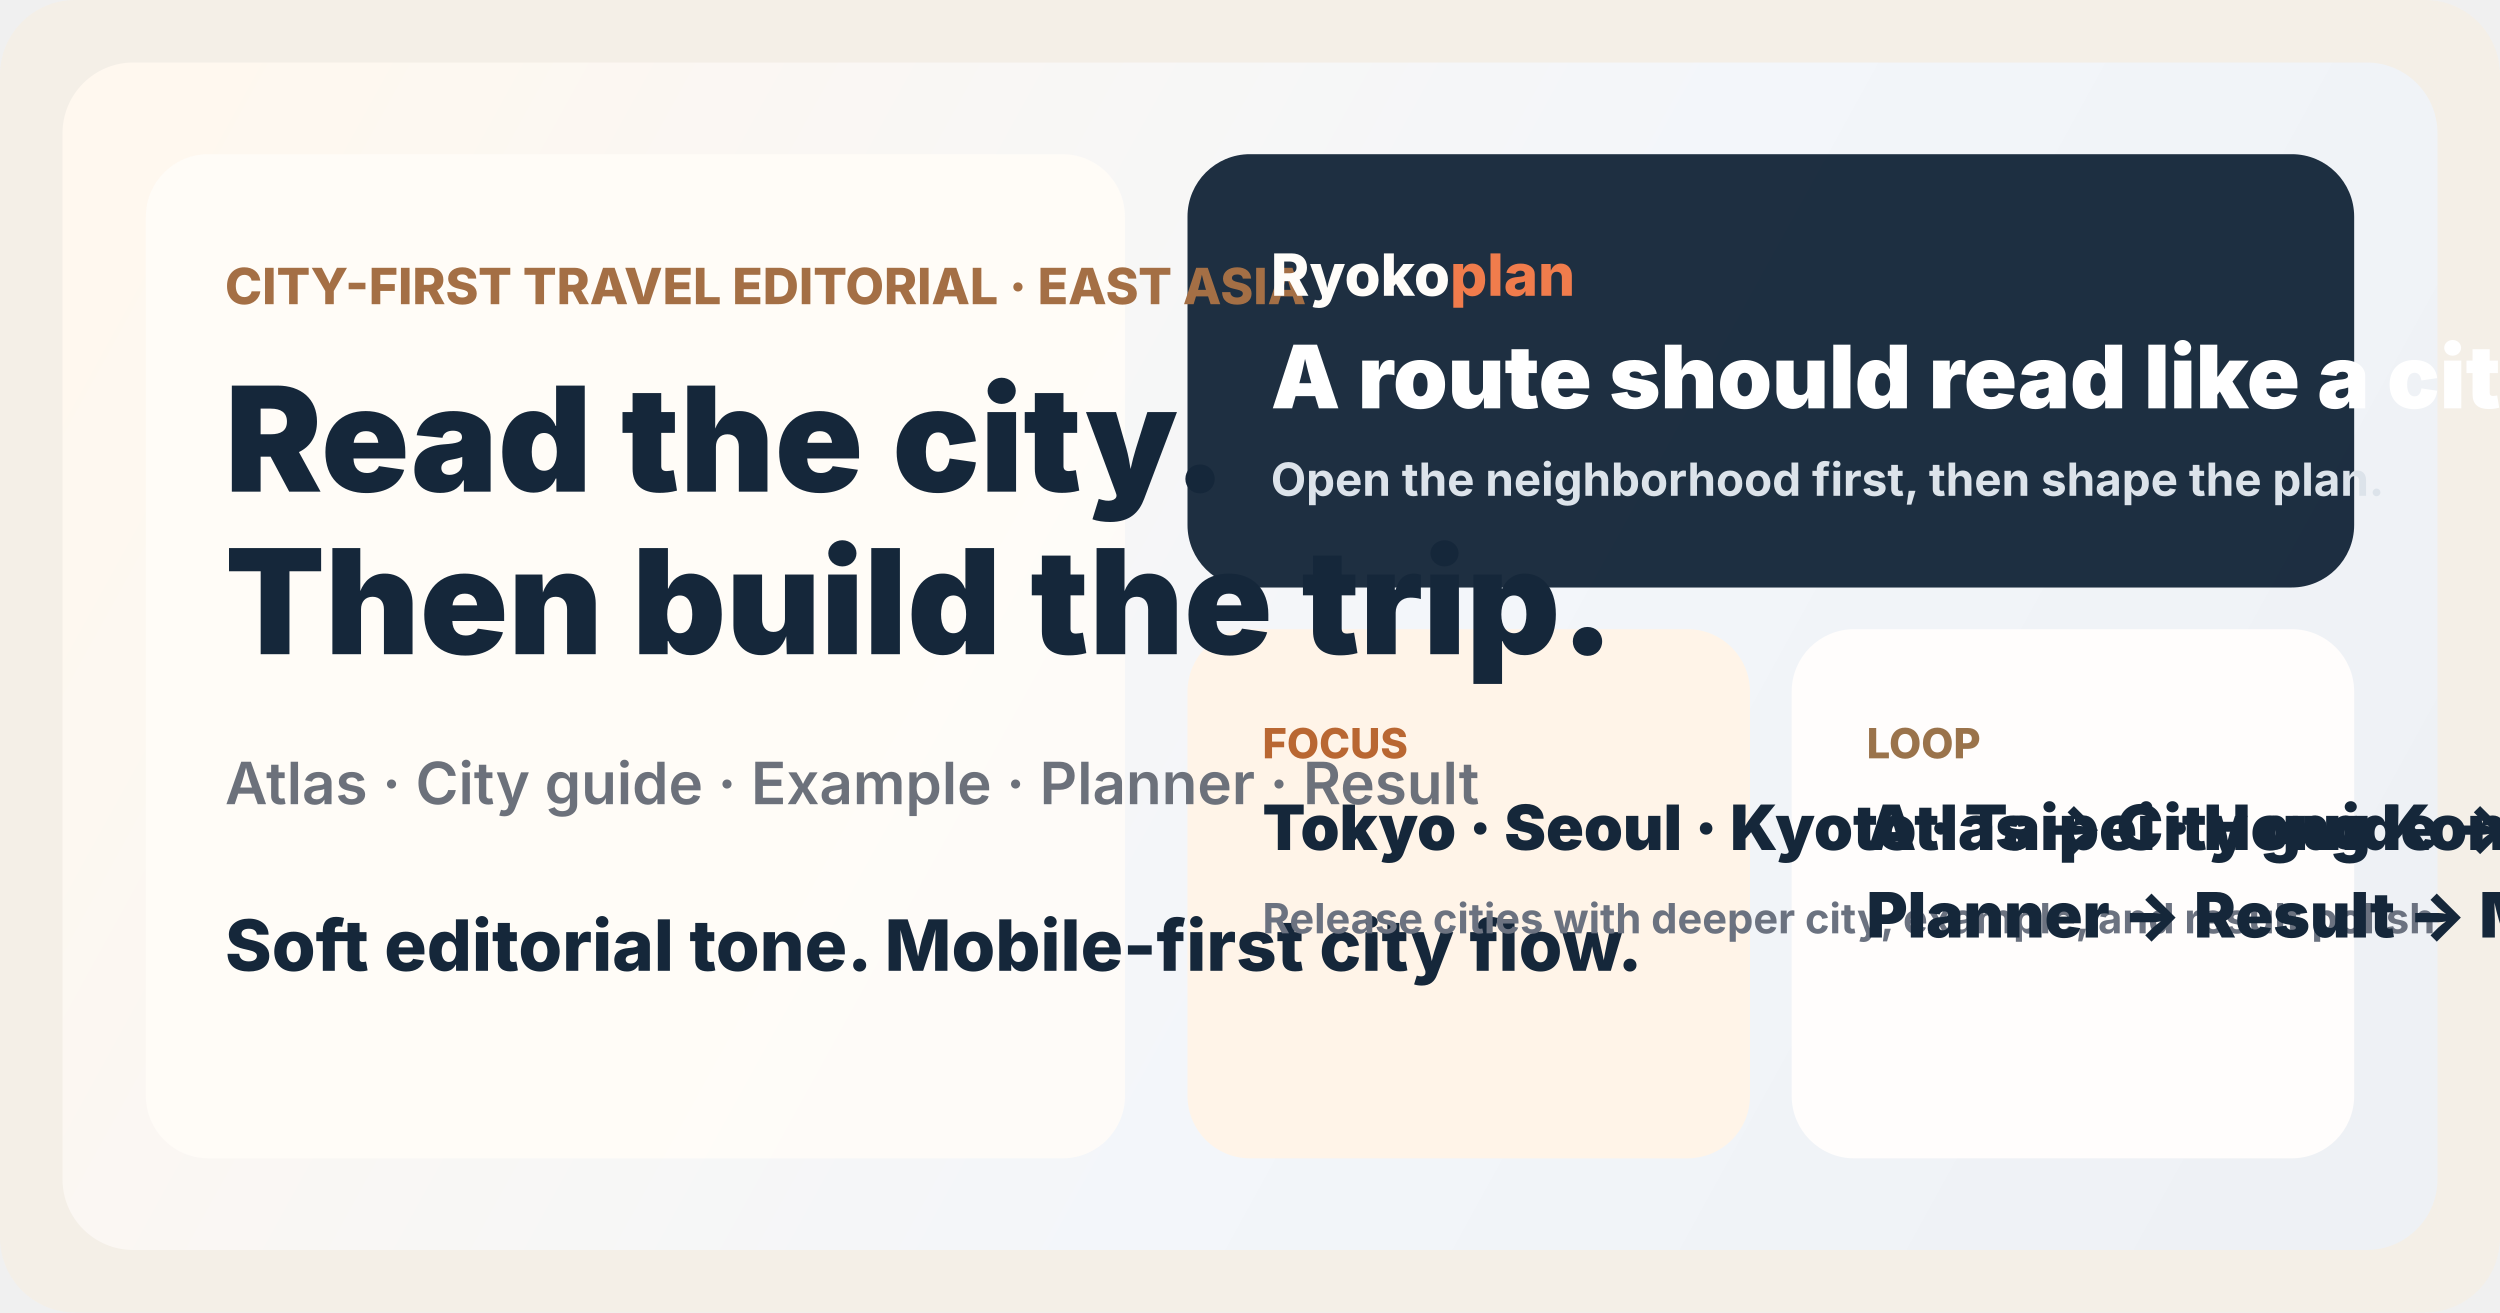
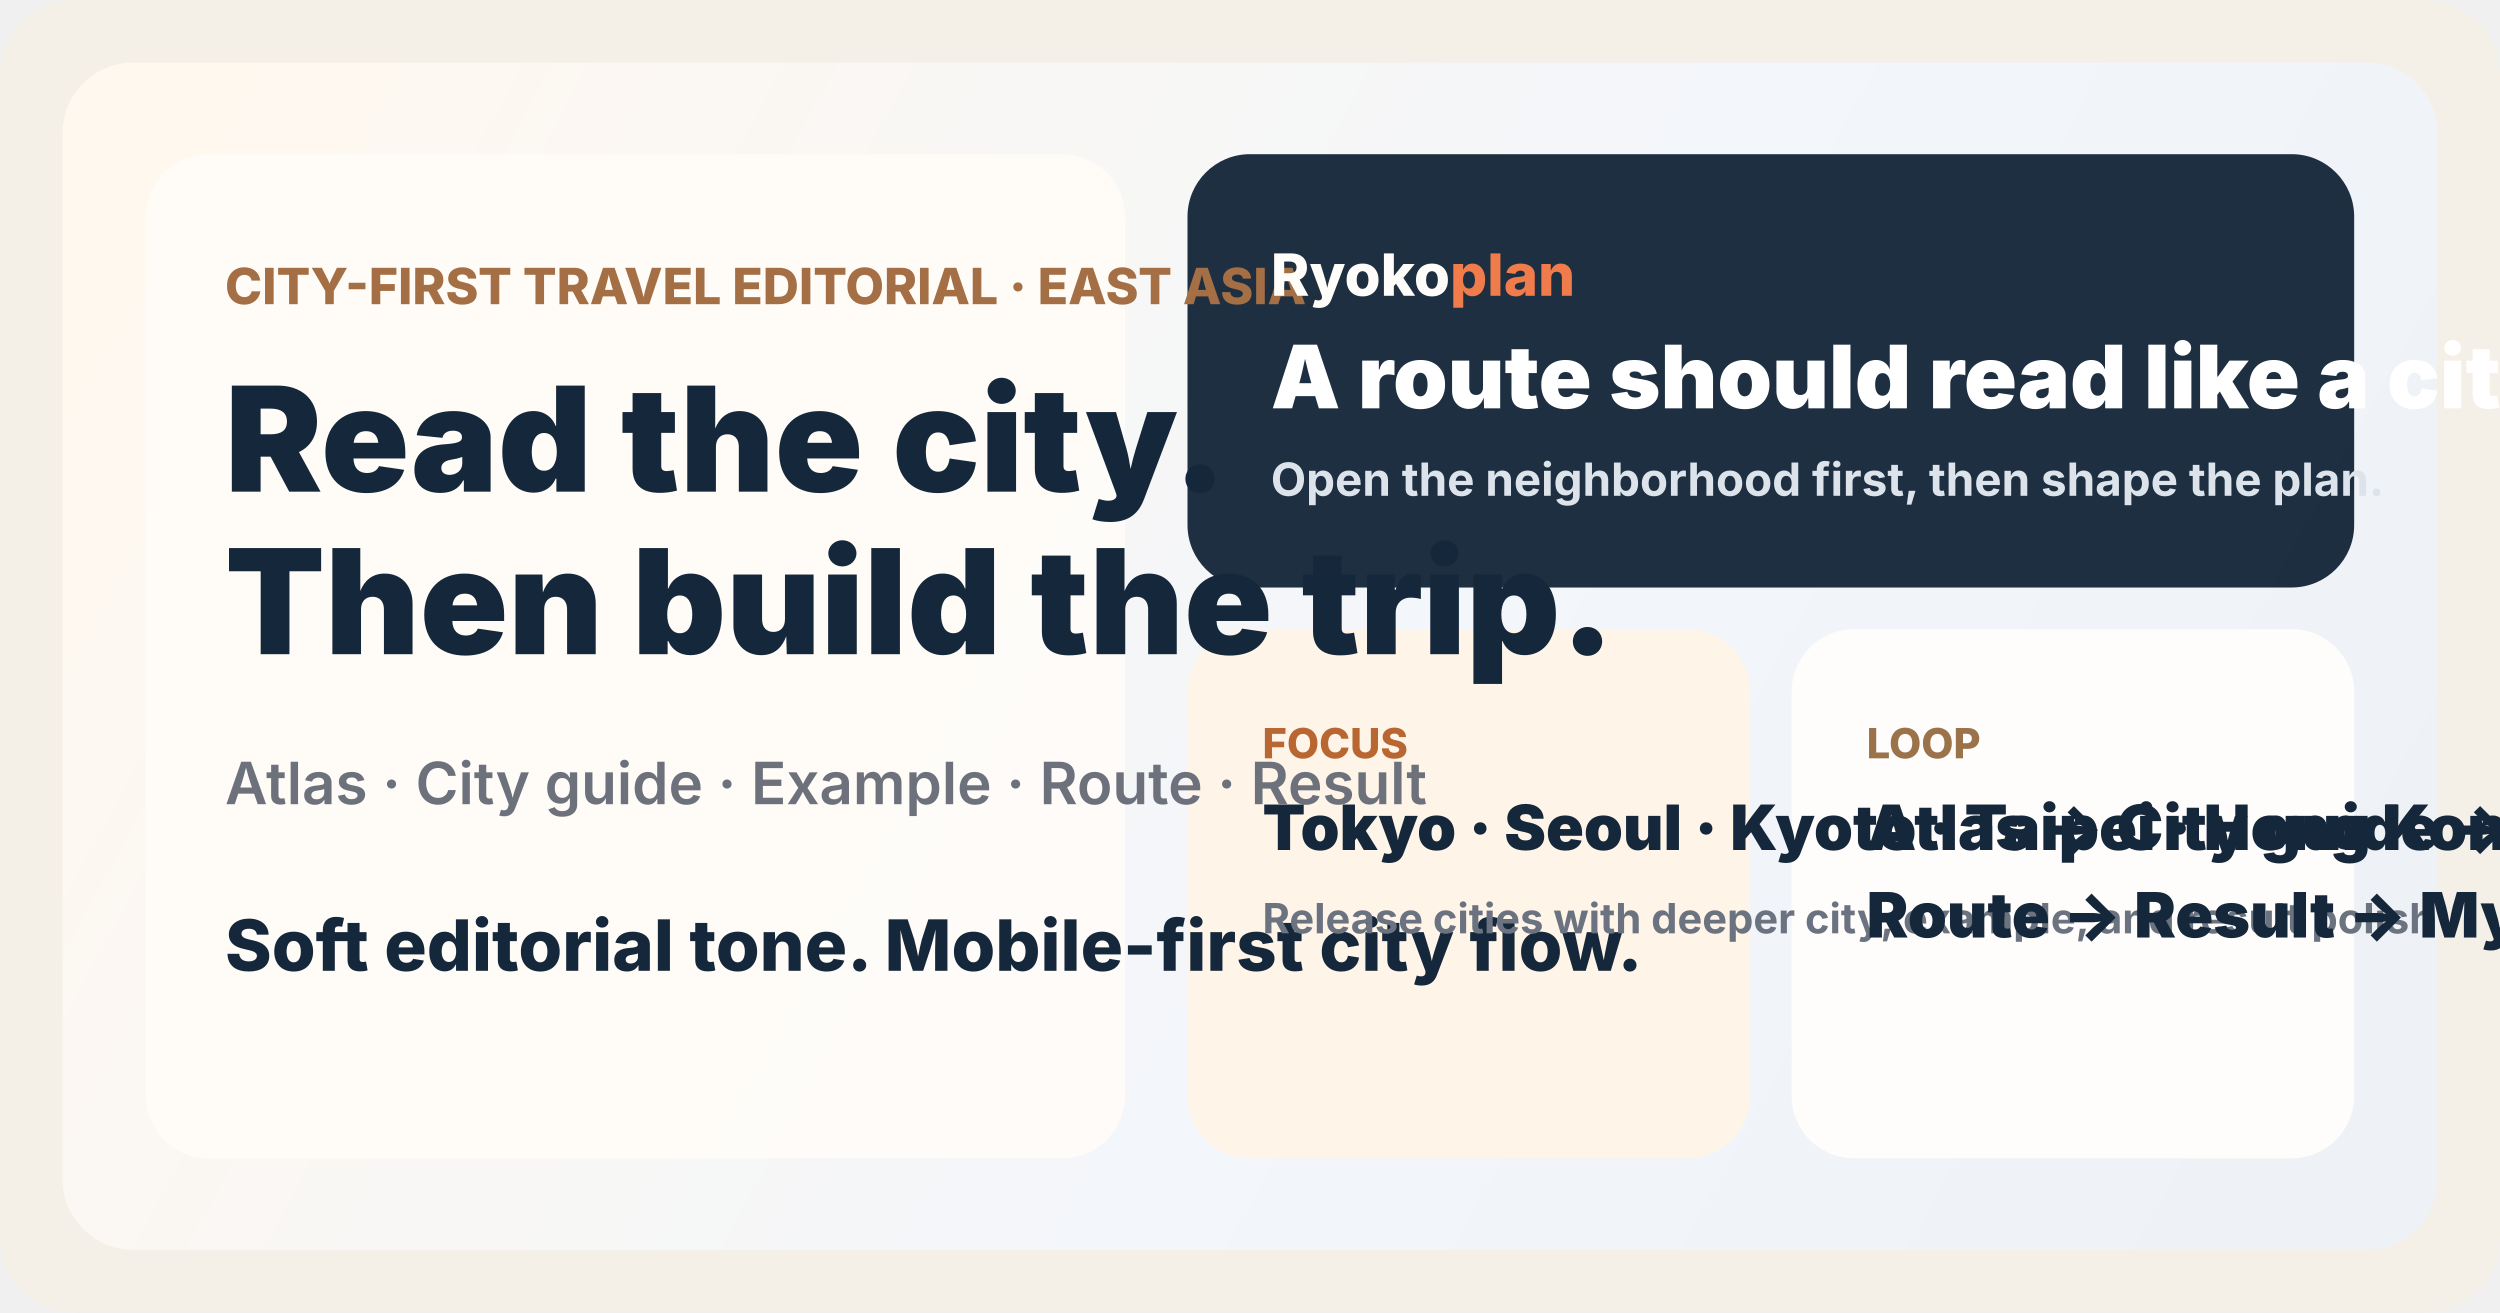
<svg xmlns="http://www.w3.org/2000/svg" width="1200" height="630" viewBox="0 0 1200 630" fill="none">
  <rect width="1200" height="630" rx="36" fill="#F4EFE7" />
  <rect x="30" y="30" width="1140" height="570" rx="34" fill="url(#panel)" />
  <rect x="70" y="74" width="470" height="482" rx="30" fill="#FFFCF7" fill-opacity="0.94" />
  <rect x="570" y="74" width="560" height="208" rx="30" fill="#15273A" fill-opacity="0.96" />
  <rect x="570" y="302" width="270" height="254" rx="30" fill="#FFF4E8" />
  <rect x="860" y="302" width="270" height="254" rx="30" fill="#FFFDFC" />
  <text x="108" y="146" fill="#A46F45" font-family="Inter, Arial, sans-serif" font-size="24" font-weight="800">CITY-FIRST TRAVEL EDITORIAL · EAST ASIA</text>
  <text x="108" y="236" fill="#15273A" font-family="Inter, Arial, sans-serif" font-size="70" font-weight="900">Read the city.</text>
  <text x="108" y="314" fill="#15273A" font-family="Inter, Arial, sans-serif" font-size="70" font-weight="900">Then build the trip.</text>
-   <text x="108" y="386" fill="#6C717B" font-family="Inter, Arial, sans-serif" font-size="28" font-weight="600">Atlas · City guide · Example · Planner · Result</text>
+   <text x="108" y="386" fill="#6C717B" font-family="Inter, Arial, sans-serif" font-size="28" font-weight="600">Atlas · City guide · Example · Route · Result</text>
  <text x="108" y="466" fill="#15273A" font-family="Inter, Arial, sans-serif" font-size="34" font-weight="800">Soft editorial tone. Mobile-first city flow.</text>
  <text x="610" y="142" fill="#FFFDF9" font-family="Inter, Arial, sans-serif" font-size="28" font-weight="800">Ryoko<tspan fill="#F07C4C">plan</tspan>
  </text>
  <text x="610" y="196" fill="#FFFFFF" font-family="Inter, Arial, sans-serif" font-size="42" font-weight="900">A route should read like a city issue.</text>
  <text x="610" y="238" fill="#DCE3EA" font-family="Inter, Arial, sans-serif" font-size="22" font-weight="700">Open the neighborhood first, then shape the plan.</text>
  <text x="606" y="364" fill="#B96732" font-family="Inter, Arial, sans-serif" font-size="20" font-weight="800">FOCUS</text>
  <text x="606" y="408" fill="#15273A" font-family="Inter, Arial, sans-serif" font-size="30" font-weight="900">Tokyo · Seoul · Kyoto · Taipei · Hong Kong · Busan · Fukuoka</text>
  <text x="606" y="448" fill="#6B7280" font-family="Inter, Arial, sans-serif" font-size="20" font-weight="700">Release cities with deeper city, example, and result polish</text>
  <text x="896" y="364" fill="#9A734B" font-family="Inter, Arial, sans-serif" font-size="20" font-weight="800">LOOP</text>
  <text x="896" y="408" fill="#15273A" font-family="Inter, Arial, sans-serif" font-size="30" font-weight="900">Atlas → City guide → Example</text>
-   <text x="896" y="450" fill="#15273A" font-family="Inter, Arial, sans-serif" font-size="30" font-weight="900">Planner → Result → My Trips</text>
+   <text x="896" y="450" fill="#15273A" font-family="Inter, Arial, sans-serif" font-size="30" font-weight="900">Route → Result → My Trips</text>
  <defs>
    <linearGradient id="panel" x1="88" y1="42" x2="1084" y2="590" gradientUnits="userSpaceOnUse">
      <stop stop-color="#FFF8EF" />
      <stop offset="0.58" stop-color="#F3F6FA" />
      <stop offset="1" stop-color="#EEF1F5" />
    </linearGradient>
  </defs>
</svg>
